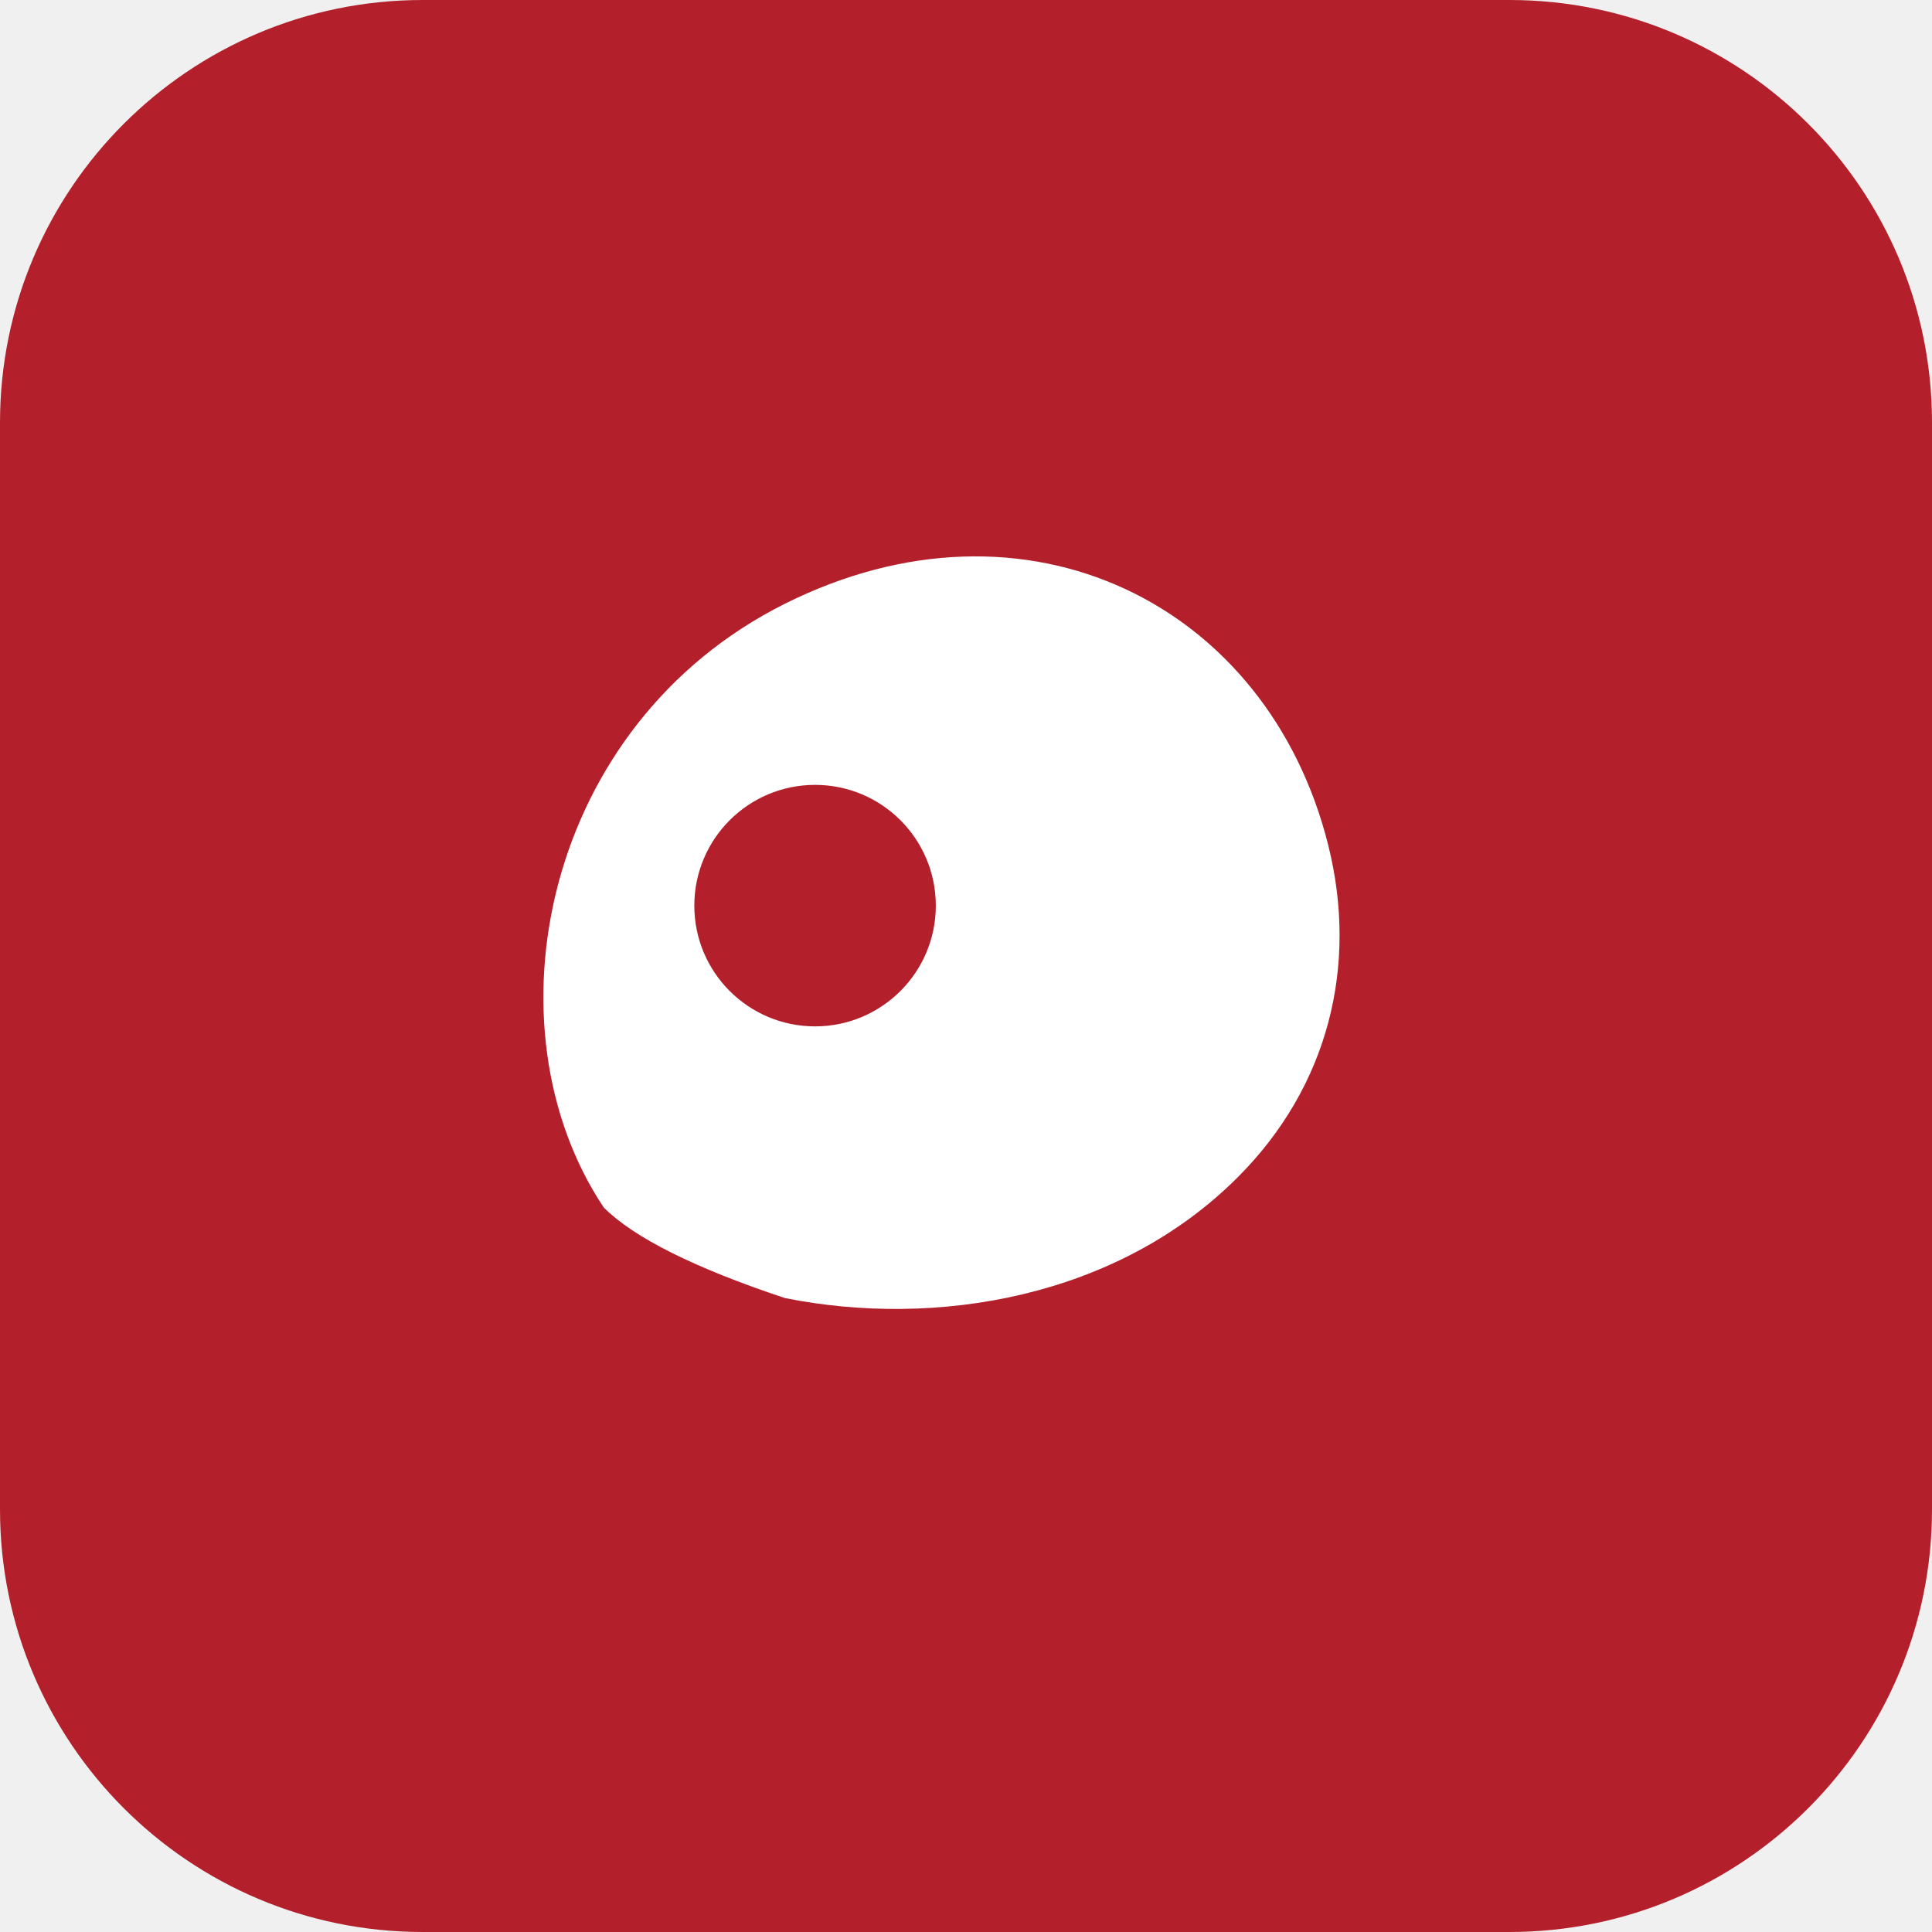
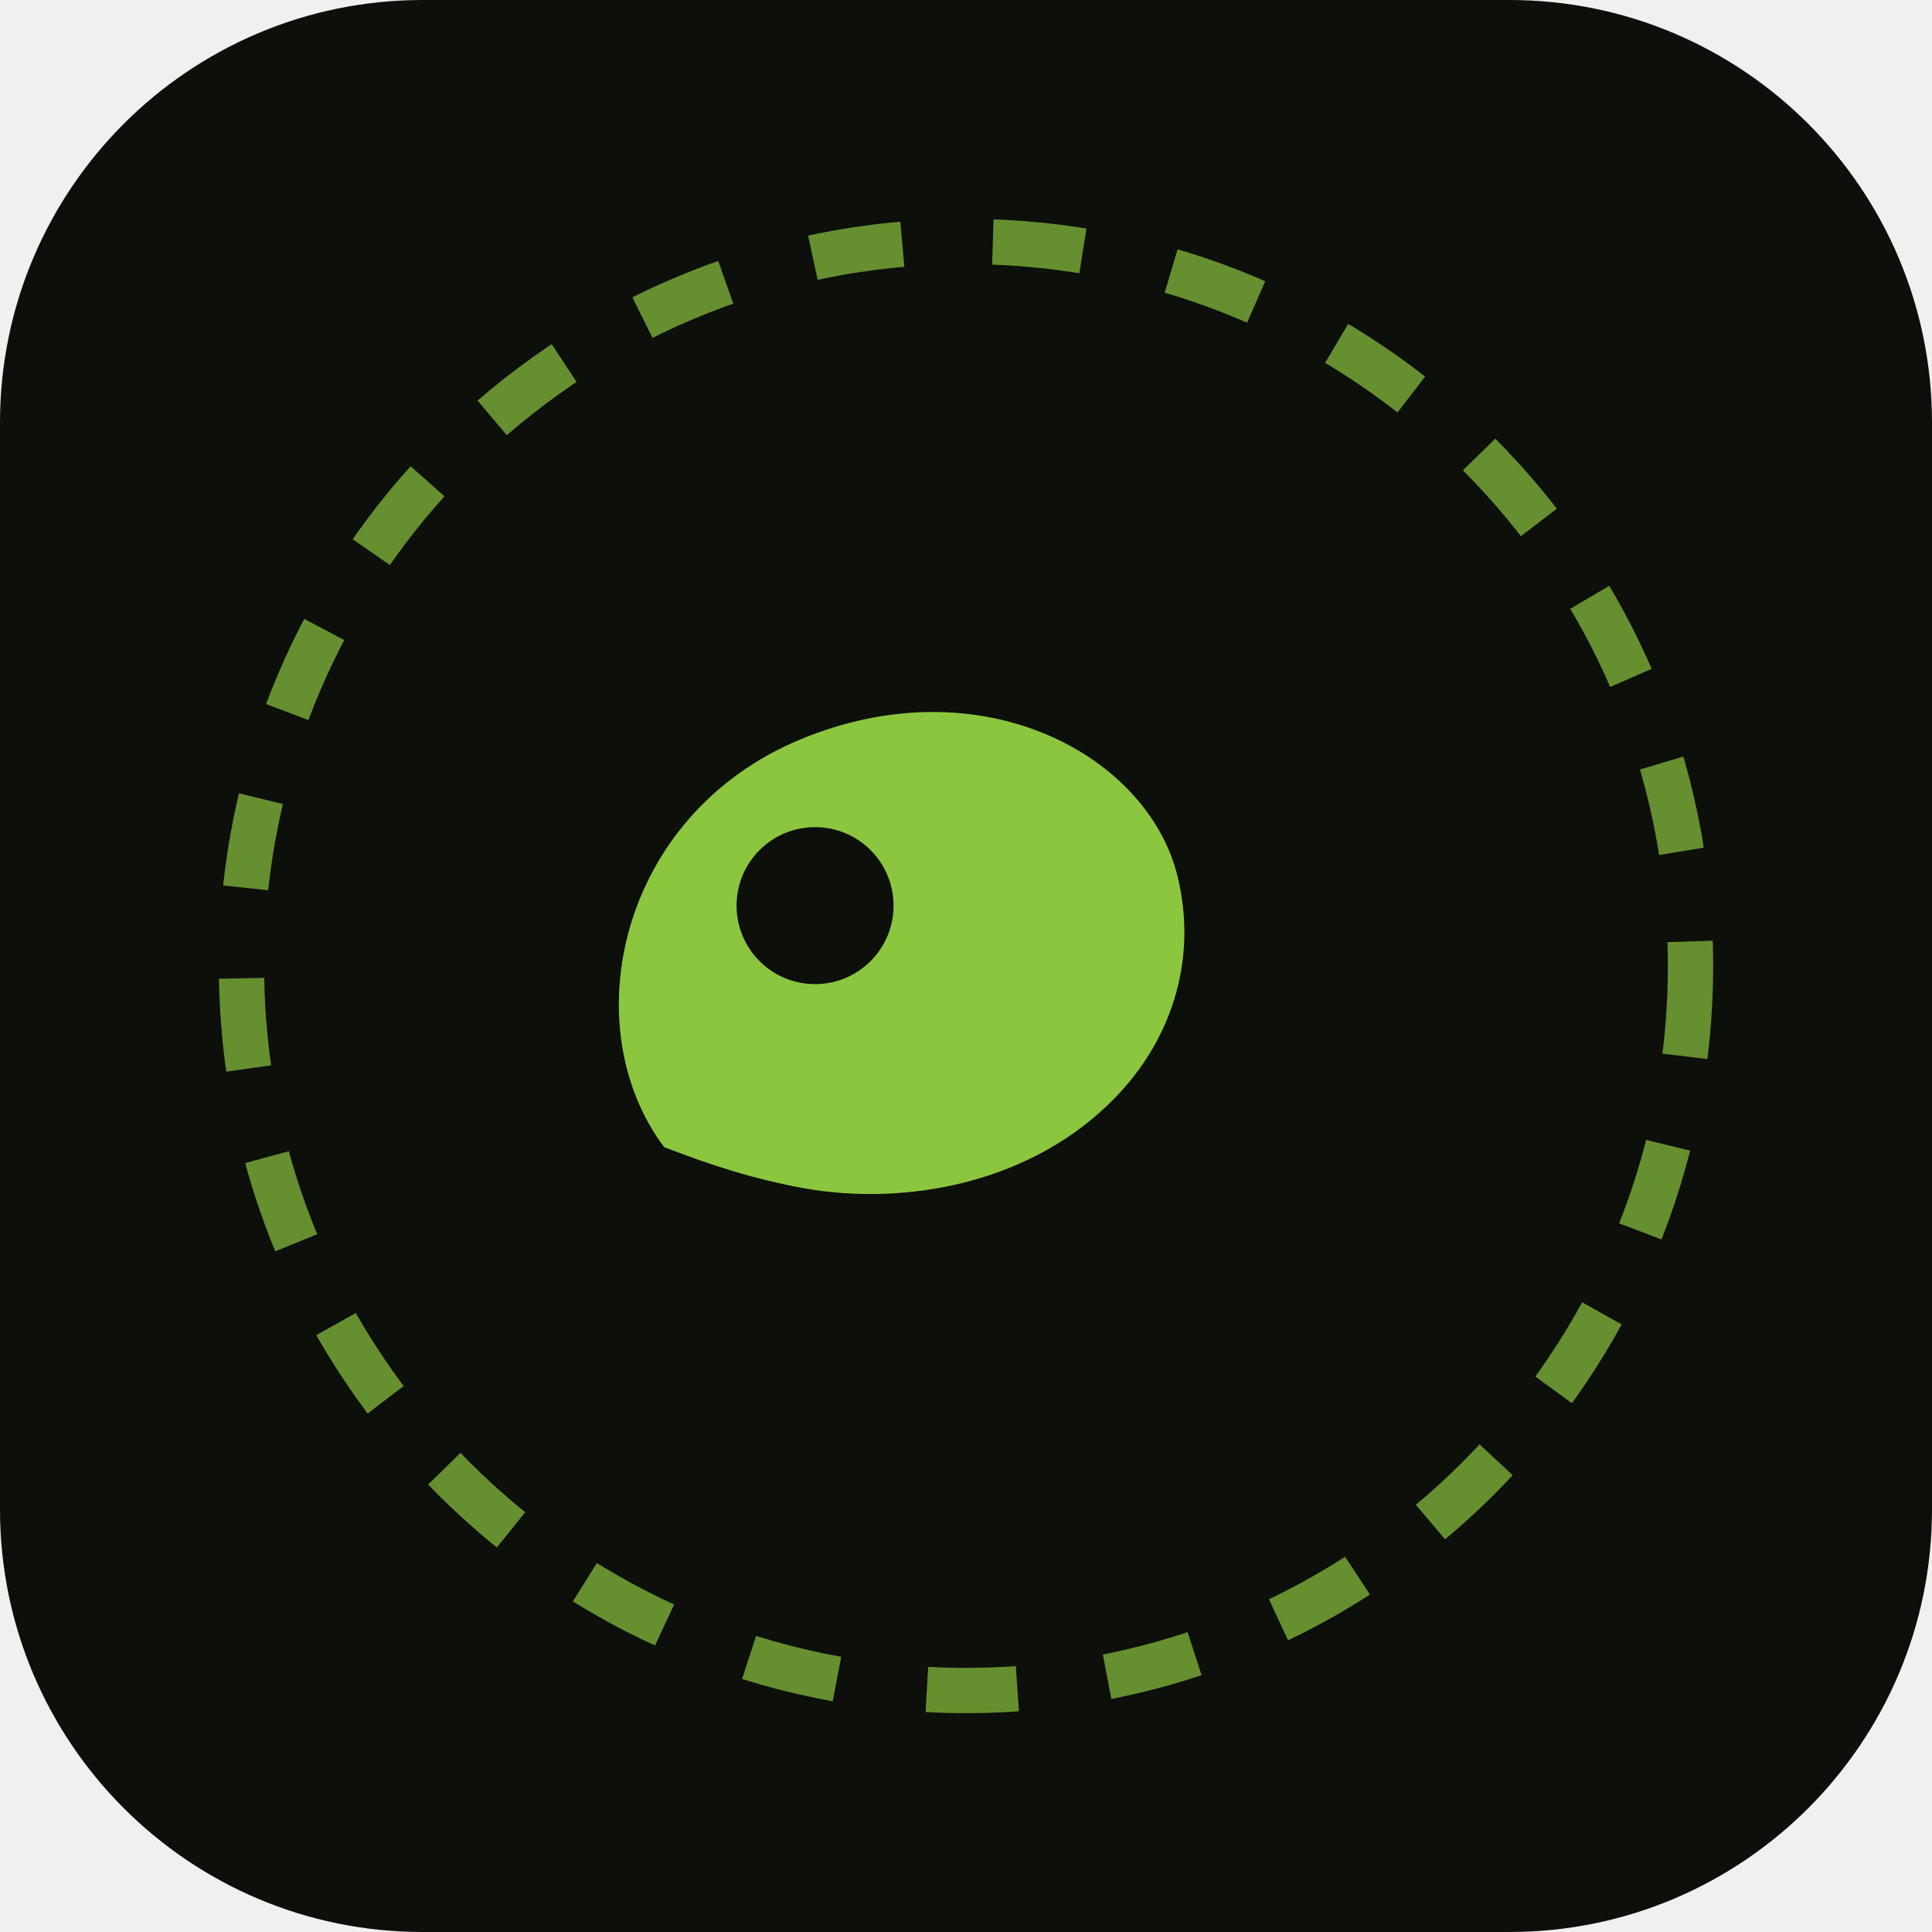
<svg xmlns="http://www.w3.org/2000/svg" viewBox="0 0 64 64">
-   <rect width="64" height="64" rx="14" fill="#b3202c" />
-   <path d="M20 40c-4-6-2-16 6-20 8-4 16 0 18 8 1 4 0 8-3 11-4 4-10 5-15 4-3-1-5-2-6-3z" fill="#fff" />
-   <circle cx="27" cy="30" r="4" fill="#b3202c" />
+   <rect width="64" height="64" rx="14" fill="#0c0f0a" />
+   <circle cx="32" cy="32" r="24" fill="none" stroke="#8cc63f" stroke-width="1.5" stroke-dasharray="3 3" opacity=".7" />
+   <path d="M22 38c-3-4-1.5-11 4.5-13.5S38 25 39 29c.7 2.8-.2 5.6-2.3 7.6-2.8 2.7-7 3.4-10.4 2.7-2-.4-3.5-1-4.3-1.3z" fill="#8cc63f" />
+   <circle cx="27" cy="30" r="2.6" fill="#0c0f0a" />
</svg>
